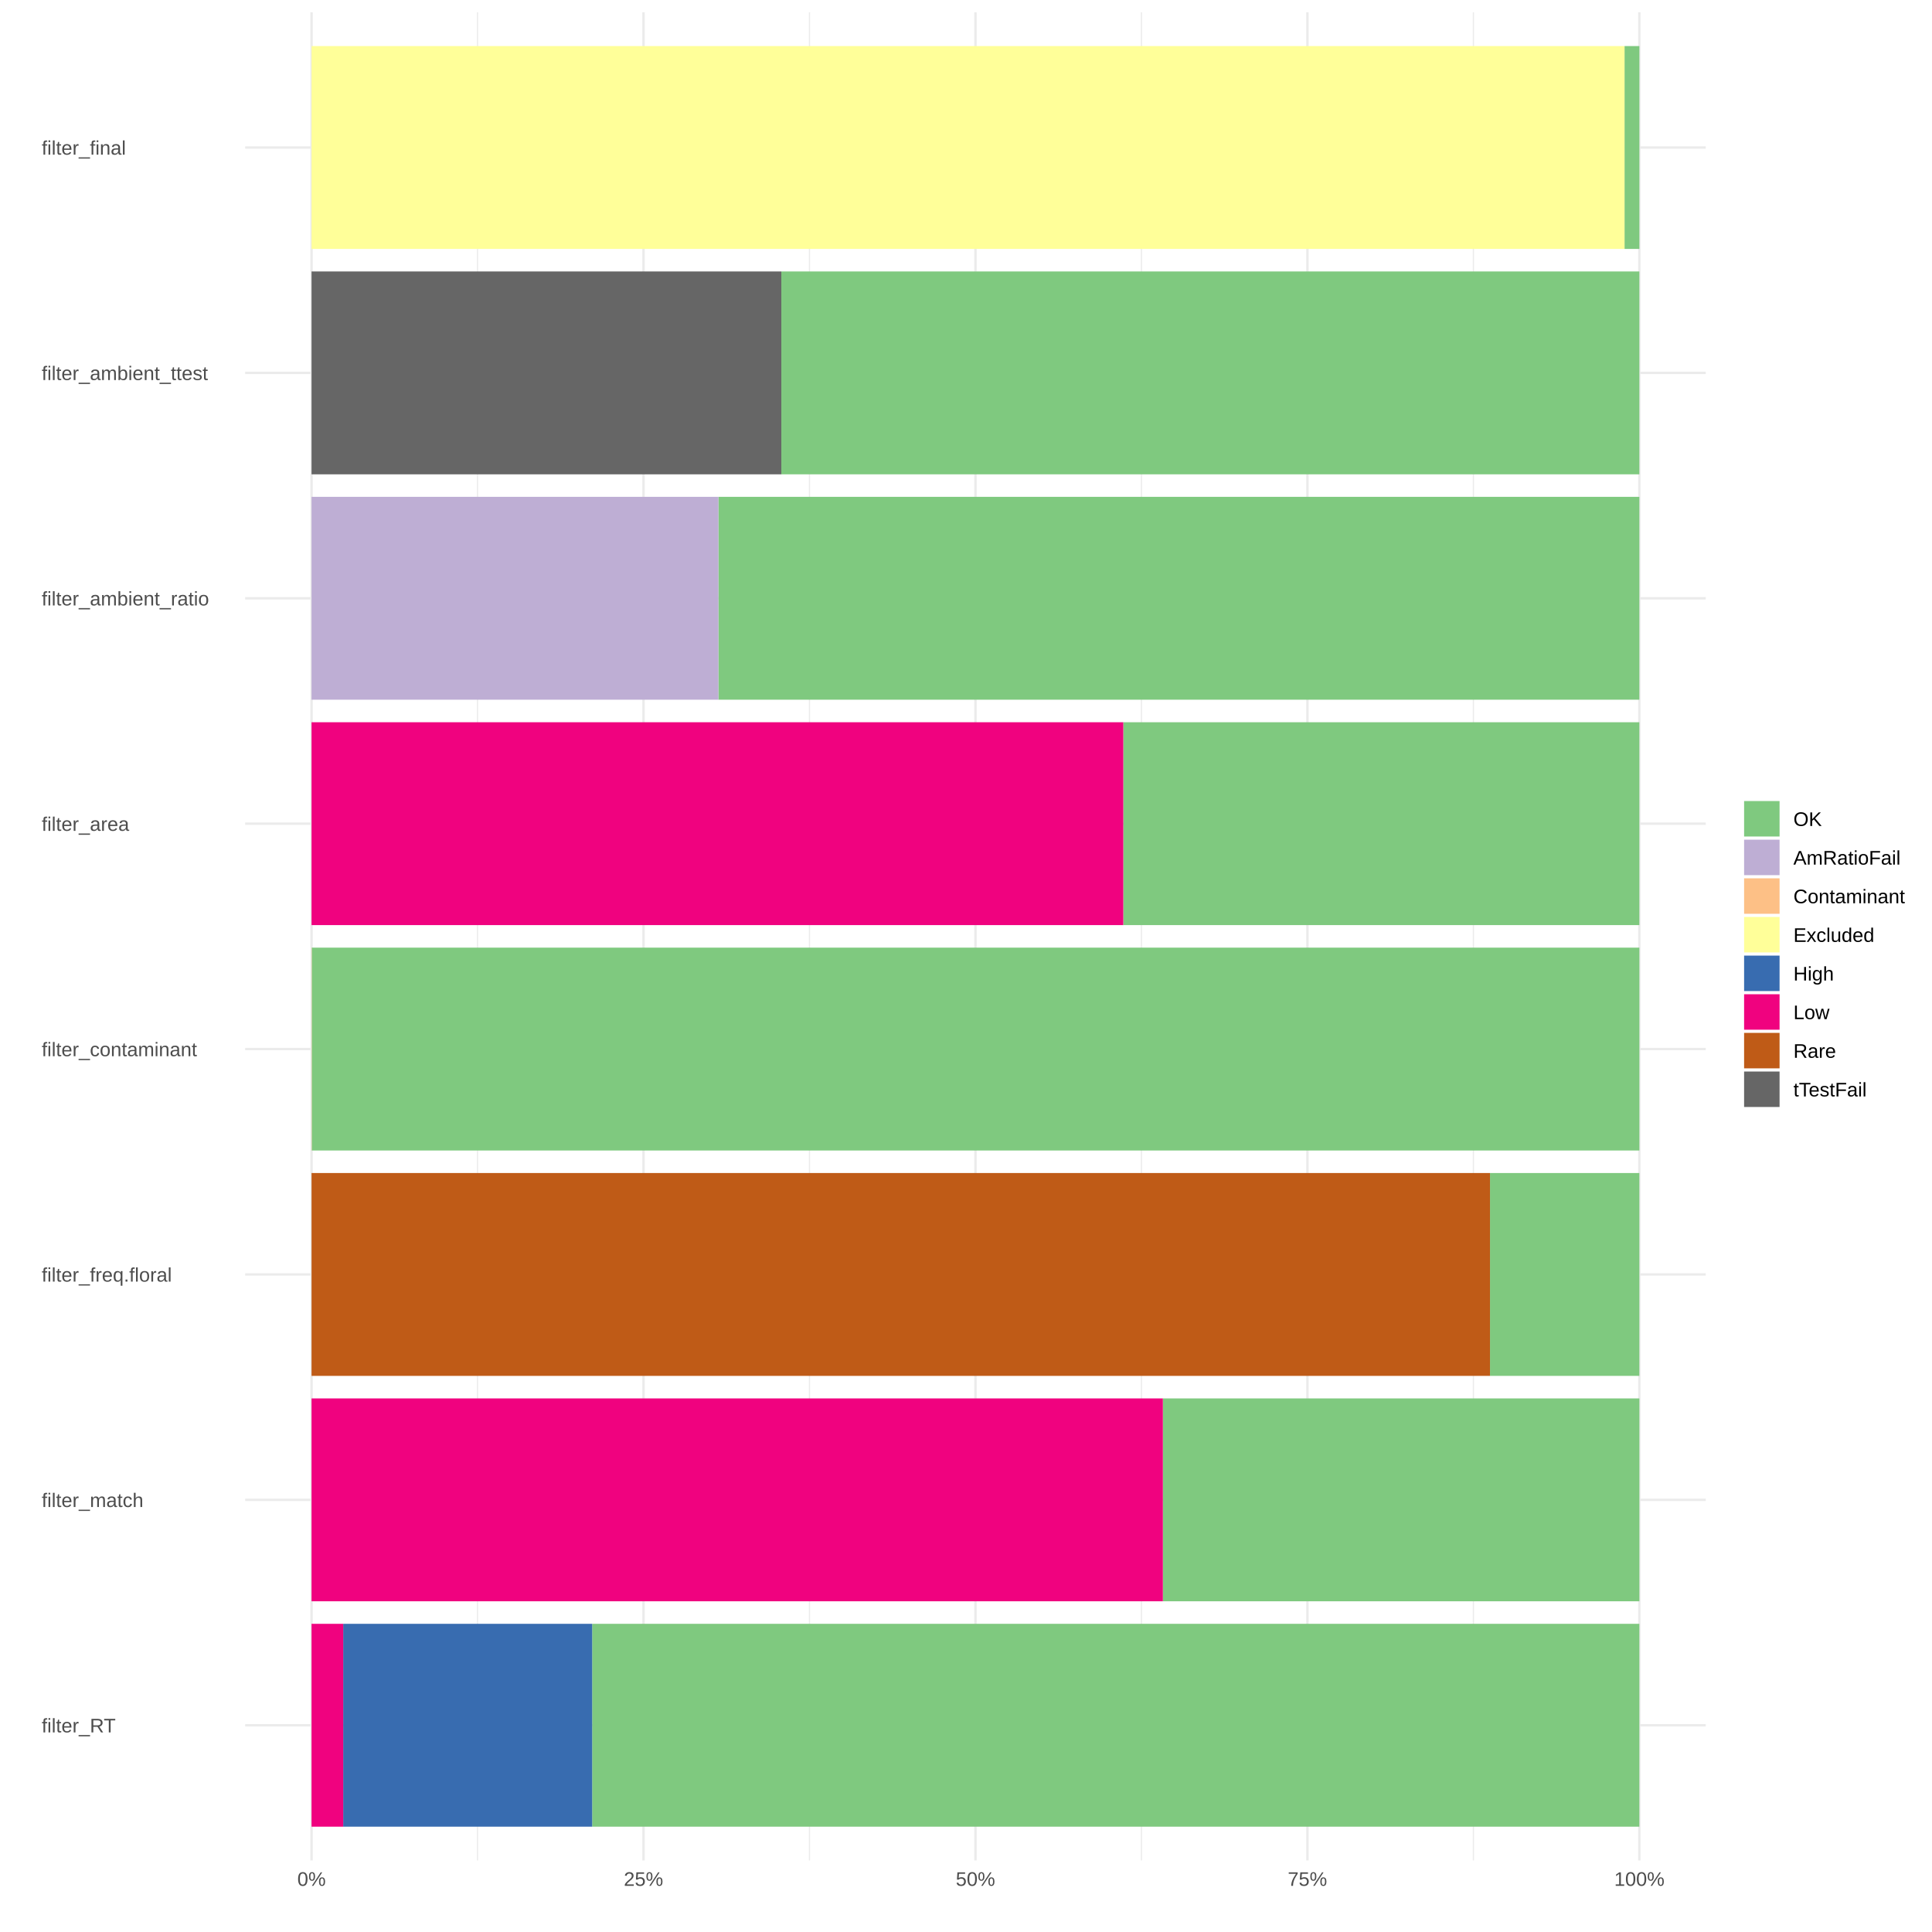
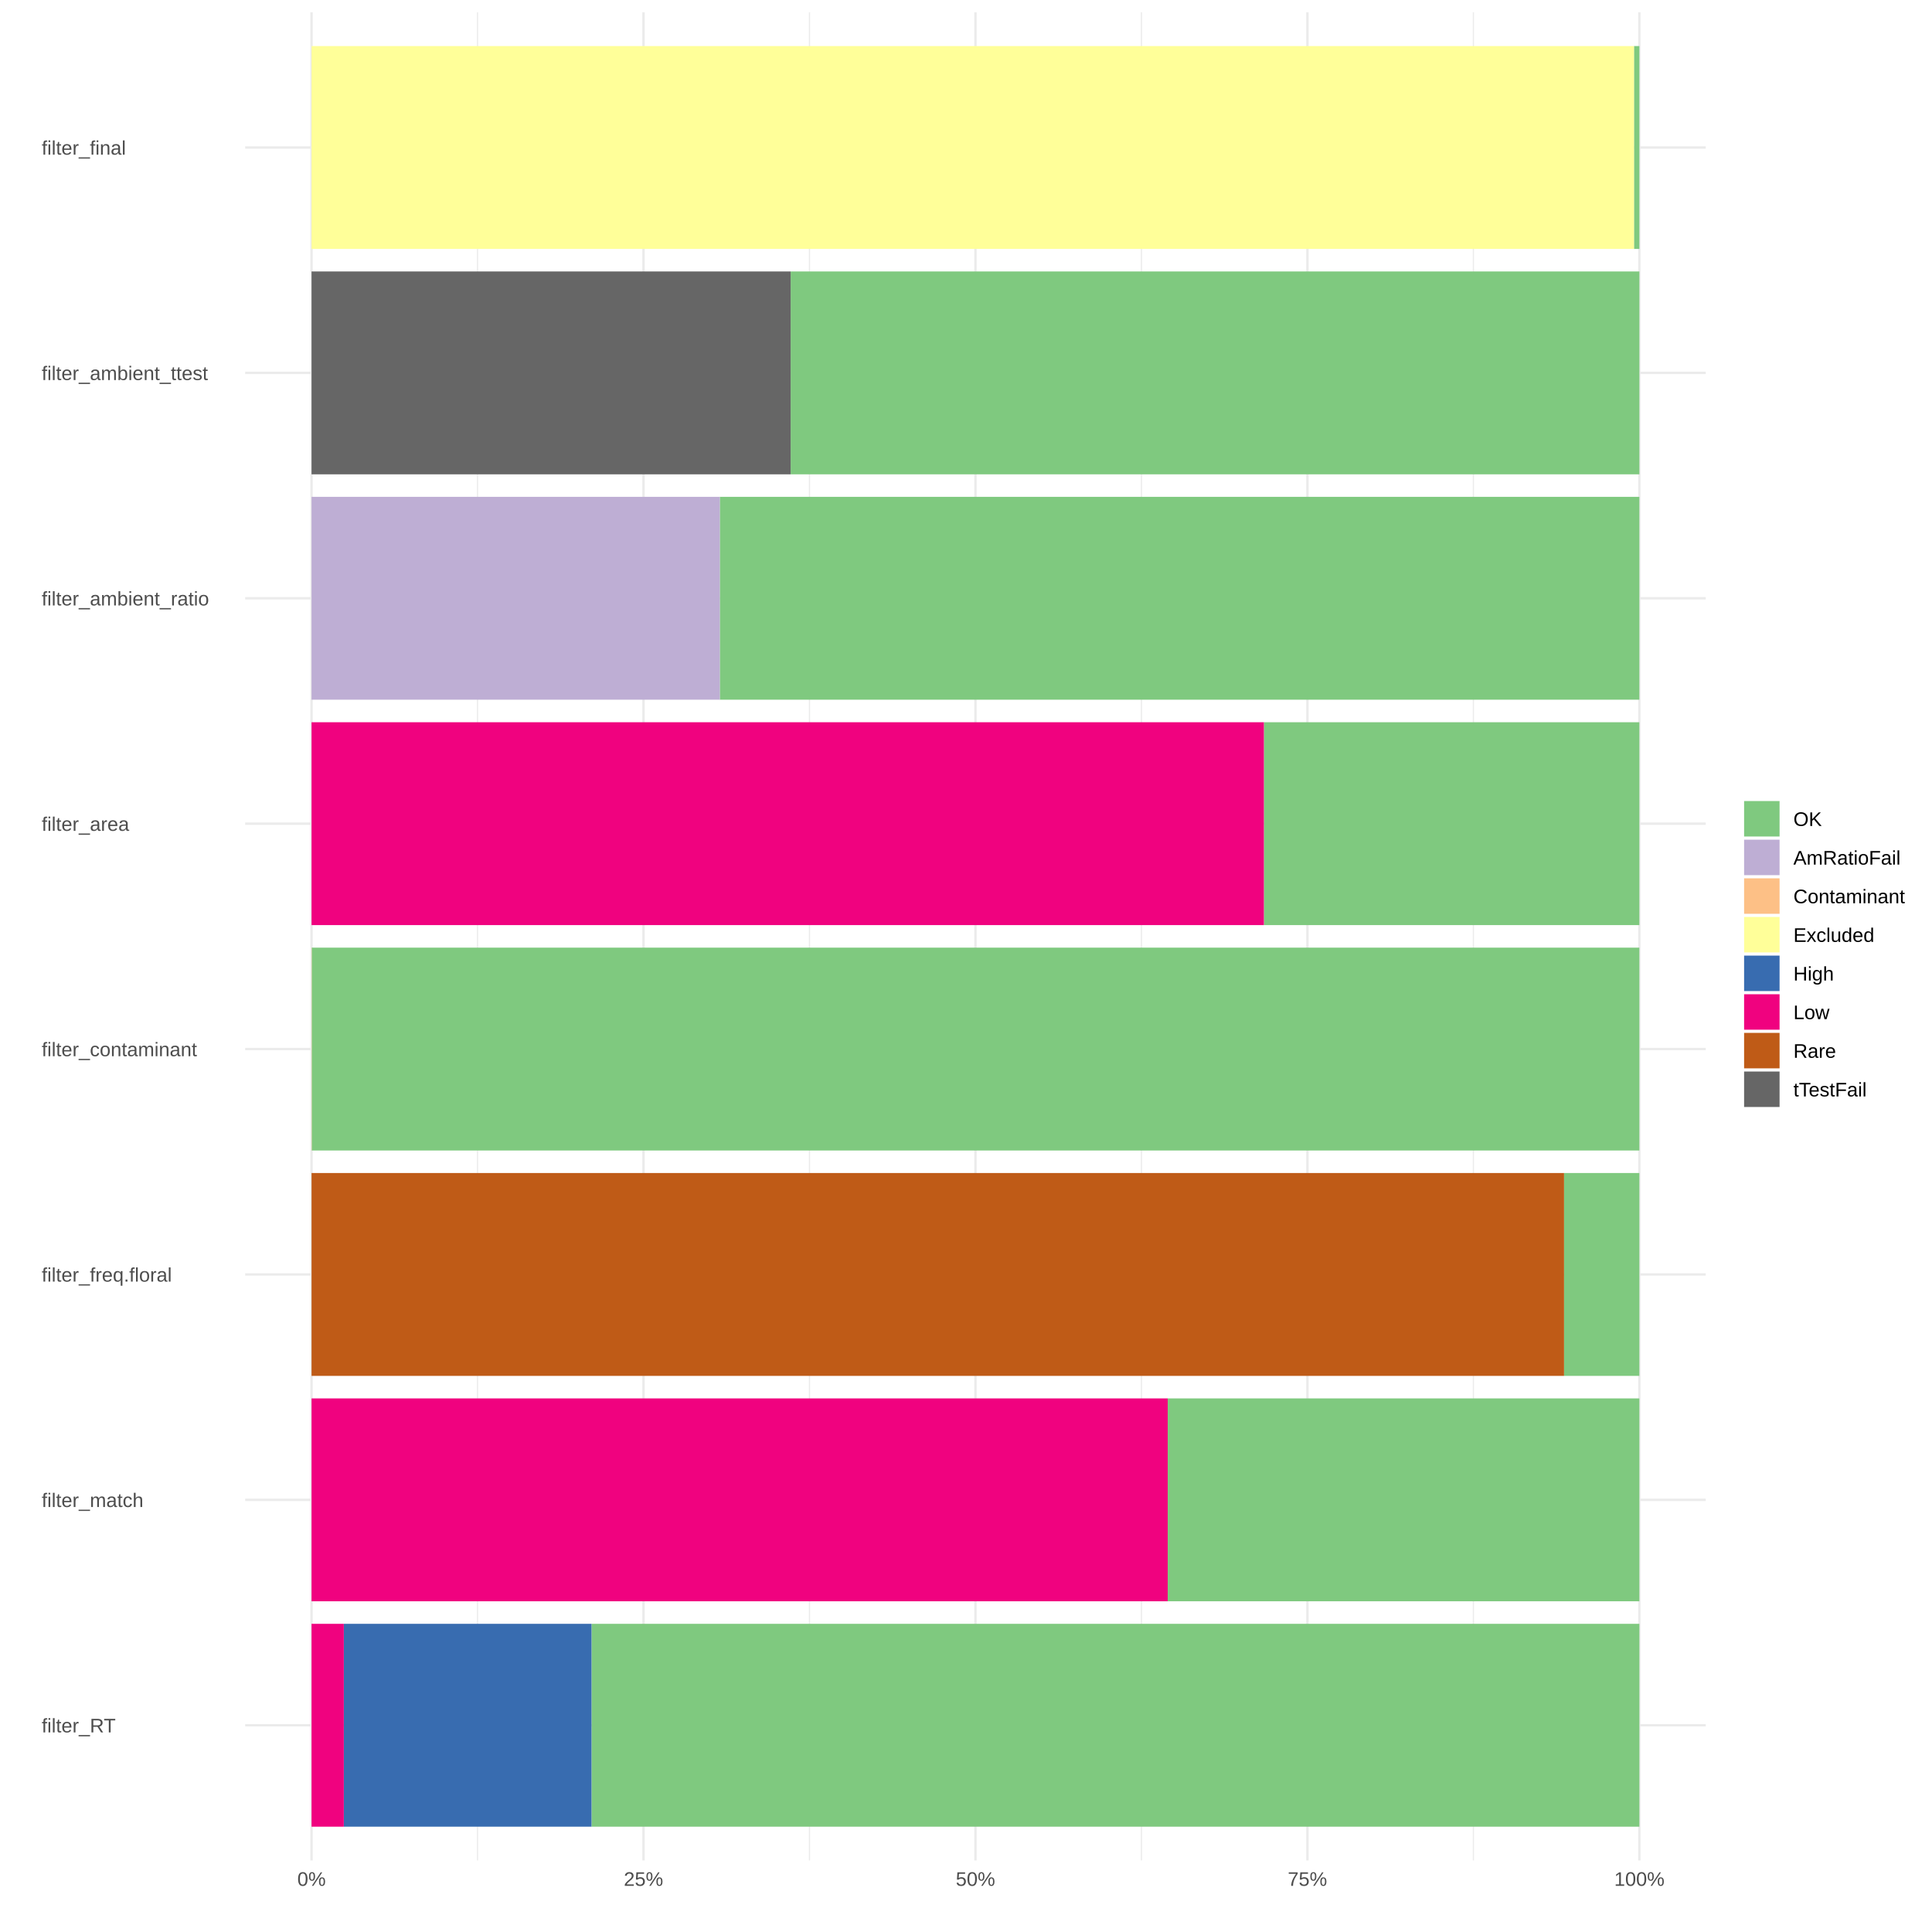
<svg xmlns="http://www.w3.org/2000/svg" class="svglite" width="864.00pt" height="864.00pt" viewBox="0 0 864.00 864.00">
  <defs>
    <style type="text/css">
    .svglite line, .svglite polyline, .svglite polygon, .svglite path, .svglite rect, .svglite circle {
      fill: none;
      stroke: #000000;
      stroke-linecap: round;
      stroke-linejoin: round;
      stroke-miterlimit: 10.00;
    }
    .svglite text {
      white-space: pre;
    }
  </style>
  </defs>
  <rect width="100%" height="100%" style="stroke: none; fill: #FFFFFF;" />
  <defs>
    <clipPath id="cpMC4wMHw4NjQuMDB8MC4wMHw4NjQuMDA=">
      <rect x="0.00" y="0.00" width="864.00" height="864.00" />
    </clipPath>
  </defs>
  <g clip-path="url(#cpMC4wMHw4NjQuMDB8MC4wMHw4NjQuMDA=)">
</g>
  <defs>
    <clipPath id="cpMTA5LjY0fDc2Mi44Mnw1LjQ4fDgzMi4wMQ==">
      <rect x="109.64" y="5.48" width="653.18" height="826.53" />
    </clipPath>
  </defs>
  <g clip-path="url(#cpMTA5LjY0fDc2Mi44Mnw1LjQ4fDgzMi4wMQ==)">
    <polyline points="213.55,832.01 213.55,5.48 " style="stroke-width: 0.53; stroke: #EBEBEB; stroke-linecap: butt;" />
    <polyline points="362.01,832.01 362.01,5.48 " style="stroke-width: 0.53; stroke: #EBEBEB; stroke-linecap: butt;" />
    <polyline points="510.46,832.01 510.46,5.48 " style="stroke-width: 0.53; stroke: #EBEBEB; stroke-linecap: butt;" />
    <polyline points="658.91,832.01 658.91,5.48 " style="stroke-width: 0.53; stroke: #EBEBEB; stroke-linecap: butt;" />
    <polyline points="109.64,771.54 762.82,771.54 " style="stroke-width: 1.07; stroke: #EBEBEB; stroke-linecap: butt;" />
    <polyline points="109.64,670.74 762.82,670.74 " style="stroke-width: 1.07; stroke: #EBEBEB; stroke-linecap: butt;" />
    <polyline points="109.64,569.94 762.82,569.94 " style="stroke-width: 1.07; stroke: #EBEBEB; stroke-linecap: butt;" />
    <polyline points="109.64,469.14 762.82,469.14 " style="stroke-width: 1.07; stroke: #EBEBEB; stroke-linecap: butt;" />
    <polyline points="109.64,368.35 762.82,368.35 " style="stroke-width: 1.07; stroke: #EBEBEB; stroke-linecap: butt;" />
    <polyline points="109.64,267.55 762.82,267.55 " style="stroke-width: 1.07; stroke: #EBEBEB; stroke-linecap: butt;" />
    <polyline points="109.64,166.75 762.82,166.75 " style="stroke-width: 1.07; stroke: #EBEBEB; stroke-linecap: butt;" />
    <polyline points="109.64,65.96 762.82,65.96 " style="stroke-width: 1.07; stroke: #EBEBEB; stroke-linecap: butt;" />
    <polyline points="139.33,832.01 139.33,5.48 " style="stroke-width: 1.07; stroke: #EBEBEB; stroke-linecap: butt;" />
    <polyline points="287.78,832.01 287.78,5.48 " style="stroke-width: 1.07; stroke: #EBEBEB; stroke-linecap: butt;" />
    <polyline points="436.23,832.01 436.23,5.48 " style="stroke-width: 1.07; stroke: #EBEBEB; stroke-linecap: butt;" />
    <polyline points="584.68,832.01 584.68,5.48 " style="stroke-width: 1.07; stroke: #EBEBEB; stroke-linecap: butt;" />
    <polyline points="733.13,832.01 733.13,5.48 " style="stroke-width: 1.07; stroke: #EBEBEB; stroke-linecap: butt;" />
-     <rect x="264.82" y="726.18" width="468.31" height="90.72" style="stroke-width: 1.07; stroke: none; stroke-linecap: square; stroke-linejoin: miter; fill: #7FC97F;" />
-     <rect x="153.48" y="726.18" width="111.34" height="90.72" style="stroke-width: 1.07; stroke: none; stroke-linecap: square; stroke-linejoin: miter; fill: #386CB0;" />
-     <rect x="139.33" y="726.18" width="14.15" height="90.72" style="stroke-width: 1.07; stroke: none; stroke-linecap: square; stroke-linejoin: miter; fill: #F0027F;" />
-     <rect x="520.04" y="625.38" width="213.10" height="90.72" style="stroke-width: 1.07; stroke: none; stroke-linecap: square; stroke-linejoin: miter; fill: #7FC97F;" />
-     <rect x="139.33" y="625.38" width="380.71" height="90.72" style="stroke-width: 1.07; stroke: none; stroke-linecap: square; stroke-linejoin: miter; fill: #F0027F;" />
-     <rect x="666.33" y="524.58" width="66.80" height="90.72" style="stroke-width: 1.07; stroke: none; stroke-linecap: square; stroke-linejoin: miter; fill: #7FC97F;" />
-     <rect x="139.33" y="524.58" width="527.00" height="90.72" style="stroke-width: 1.07; stroke: none; stroke-linecap: square; stroke-linejoin: miter; fill: #BF5B17;" />
-     <rect x="139.42" y="423.79" width="593.72" height="90.72" style="stroke-width: 1.07; stroke: none; stroke-linecap: square; stroke-linejoin: miter; fill: #7FC97F;" />
-     <rect x="139.33" y="423.79" width="0.086" height="90.72" style="stroke-width: 1.07; stroke: none; stroke-linecap: square; stroke-linejoin: miter; fill: #FDC086;" />
-     <rect x="502.34" y="322.99" width="230.79" height="90.72" style="stroke-width: 1.07; stroke: none; stroke-linecap: square; stroke-linejoin: miter; fill: #7FC97F;" />
-     <rect x="139.33" y="322.99" width="363.01" height="90.72" style="stroke-width: 1.07; stroke: none; stroke-linecap: square; stroke-linejoin: miter; fill: #F0027F;" />
-     <rect x="321.27" y="222.19" width="411.86" height="90.72" style="stroke-width: 1.07; stroke: none; stroke-linecap: square; stroke-linejoin: miter; fill: #7FC97F;" />
-     <rect x="139.33" y="222.19" width="181.94" height="90.72" style="stroke-width: 1.07; stroke: none; stroke-linecap: square; stroke-linejoin: miter; fill: #BEAED4;" />
-     <rect x="349.40" y="121.40" width="383.73" height="90.72" style="stroke-width: 1.07; stroke: none; stroke-linecap: square; stroke-linejoin: miter; fill: #7FC97F;" />
-     <rect x="139.33" y="121.40" width="210.08" height="90.72" style="stroke-width: 1.07; stroke: none; stroke-linecap: square; stroke-linejoin: miter; fill: #666666;" />
-     <rect x="726.49" y="20.60" width="6.65" height="90.72" style="stroke-width: 1.07; stroke: none; stroke-linecap: square; stroke-linejoin: miter; fill: #7FC97F;" />
-     <rect x="139.33" y="20.60" width="587.16" height="90.72" style="stroke-width: 1.07; stroke: none; stroke-linecap: square; stroke-linejoin: miter; fill: #FFFF99;" />
+     <rect x="264.54" y="726.18" width="468.60" height="90.72" style="stroke-width: 1.07; stroke: none; stroke-linecap: square; stroke-linejoin: miter; fill: #7FC97F;" />
+     <rect x="153.75" y="726.18" width="110.78" height="90.72" style="stroke-width: 1.07; stroke: none; stroke-linecap: square; stroke-linejoin: miter; fill: #386CB0;" />
+     <rect x="139.33" y="726.18" width="14.42" height="90.72" style="stroke-width: 1.07; stroke: none; stroke-linecap: square; stroke-linejoin: miter; fill: #F0027F;" />
+     <rect x="522.20" y="625.38" width="210.93" height="90.72" style="stroke-width: 1.07; stroke: none; stroke-linecap: square; stroke-linejoin: miter; fill: #7FC97F;" />
+     <rect x="139.33" y="625.38" width="382.87" height="90.72" style="stroke-width: 1.07; stroke: none; stroke-linecap: square; stroke-linejoin: miter; fill: #F0027F;" />
+     <rect x="699.45" y="524.58" width="33.68" height="90.72" style="stroke-width: 1.07; stroke: none; stroke-linecap: square; stroke-linejoin: miter; fill: #7FC97F;" />
+     <rect x="139.33" y="524.58" width="560.12" height="90.72" style="stroke-width: 1.07; stroke: none; stroke-linecap: square; stroke-linejoin: miter; fill: #BF5B17;" />
+     <rect x="139.41" y="423.79" width="593.72" height="90.72" style="stroke-width: 1.07; stroke: none; stroke-linecap: square; stroke-linejoin: miter; fill: #7FC97F;" />
+     <rect x="139.33" y="423.79" width="0.081" height="90.72" style="stroke-width: 1.07; stroke: none; stroke-linecap: square; stroke-linejoin: miter; fill: #FDC086;" />
+     <rect x="565.22" y="322.99" width="167.91" height="90.72" style="stroke-width: 1.07; stroke: none; stroke-linecap: square; stroke-linejoin: miter; fill: #7FC97F;" />
+     <rect x="139.33" y="322.99" width="425.89" height="90.72" style="stroke-width: 1.07; stroke: none; stroke-linecap: square; stroke-linejoin: miter; fill: #F0027F;" />
+     <rect x="321.90" y="222.19" width="411.23" height="90.72" style="stroke-width: 1.07; stroke: none; stroke-linecap: square; stroke-linejoin: miter; fill: #7FC97F;" />
+     <rect x="139.33" y="222.19" width="182.57" height="90.72" style="stroke-width: 1.07; stroke: none; stroke-linecap: square; stroke-linejoin: miter; fill: #BEAED4;" />
+     <rect x="353.57" y="121.40" width="379.57" height="90.72" style="stroke-width: 1.07; stroke: none; stroke-linecap: square; stroke-linejoin: miter; fill: #7FC97F;" />
+     <rect x="139.33" y="121.40" width="214.24" height="90.72" style="stroke-width: 1.07; stroke: none; stroke-linecap: square; stroke-linejoin: miter; fill: #666666;" />
+     <rect x="730.72" y="20.60" width="2.42" height="90.72" style="stroke-width: 1.07; stroke: none; stroke-linecap: square; stroke-linejoin: miter; fill: #7FC97F;" />
+     <rect x="139.33" y="20.60" width="591.39" height="90.72" style="stroke-width: 1.07; stroke: none; stroke-linecap: square; stroke-linejoin: miter; fill: #FFFF99;" />
  </g>
  <g clip-path="url(#cpMC4wMHw4NjQuMDB8MC4wMHw4NjQuMDA=)">
    <text x="18.66" y="774.74" style="font-size: 8.80px;fill: #4D4D4D; font-family: &quot;Arial&quot;;">filter_RT</text>
    <text x="18.66" y="673.95" style="font-size: 8.80px;fill: #4D4D4D; font-family: &quot;Arial&quot;;">filter_match</text>
    <text x="18.66" y="573.15" style="font-size: 8.80px;fill: #4D4D4D; font-family: &quot;Arial&quot;;">filter_freq.floral</text>
    <text x="18.66" y="472.35" style="font-size: 8.80px;fill: #4D4D4D; font-family: &quot;Arial&quot;;">filter_contaminant</text>
    <text x="18.66" y="371.56" style="font-size: 8.80px;fill: #4D4D4D; font-family: &quot;Arial&quot;;">filter_area</text>
    <text x="18.66" y="270.76" style="font-size: 8.80px;fill: #4D4D4D; font-family: &quot;Arial&quot;;">filter_ambient_ratio</text>
    <text x="18.66" y="169.96" style="font-size: 8.80px;fill: #4D4D4D; font-family: &quot;Arial&quot;;">filter_ambient_ttest</text>
    <text x="18.66" y="69.17" style="font-size: 8.80px;fill: #4D4D4D; font-family: &quot;Arial&quot;;">filter_final</text>
    <text x="139.33" y="843.36" text-anchor="middle" style="font-size: 8.80px;fill: #4D4D4D; font-family: &quot;Arial&quot;;">0%</text>
    <text x="287.78" y="843.36" text-anchor="middle" style="font-size: 8.80px;fill: #4D4D4D; font-family: &quot;Arial&quot;;">25%</text>
    <text x="436.23" y="843.36" text-anchor="middle" style="font-size: 8.80px;fill: #4D4D4D; font-family: &quot;Arial&quot;;">50%</text>
    <text x="584.68" y="843.36" text-anchor="middle" style="font-size: 8.80px;fill: #4D4D4D; font-family: &quot;Arial&quot;;">75%</text>
    <text x="733.13" y="843.36" text-anchor="middle" style="font-size: 8.80px;fill: #4D4D4D; font-family: &quot;Arial&quot;;">100%</text>
    <rect x="779.97" y="358.23" width="15.86" height="15.86" style="stroke-width: 1.07; stroke: none; stroke-linecap: square; stroke-linejoin: miter; fill: #7FC97F;" />
    <rect x="779.97" y="375.51" width="15.86" height="15.86" style="stroke-width: 1.07; stroke: none; stroke-linecap: square; stroke-linejoin: miter; fill: #BEAED4;" />
    <rect x="779.97" y="392.79" width="15.86" height="15.86" style="stroke-width: 1.07; stroke: none; stroke-linecap: square; stroke-linejoin: miter; fill: #FDC086;" />
    <rect x="779.97" y="410.07" width="15.86" height="15.86" style="stroke-width: 1.07; stroke: none; stroke-linecap: square; stroke-linejoin: miter; fill: #FFFF99;" />
    <rect x="779.97" y="427.35" width="15.86" height="15.86" style="stroke-width: 1.07; stroke: none; stroke-linecap: square; stroke-linejoin: miter; fill: #386CB0;" />
    <rect x="779.97" y="444.63" width="15.86" height="15.86" style="stroke-width: 1.07; stroke: none; stroke-linecap: square; stroke-linejoin: miter; fill: #F0027F;" />
    <rect x="779.97" y="461.91" width="15.86" height="15.86" style="stroke-width: 1.07; stroke: none; stroke-linecap: square; stroke-linejoin: miter; fill: #BF5B17;" />
    <rect x="779.97" y="479.19" width="15.86" height="15.86" style="stroke-width: 1.07; stroke: none; stroke-linecap: square; stroke-linejoin: miter; fill: #666666;" />
    <text x="802.02" y="369.37" style="font-size: 8.80px; font-family: &quot;Arial&quot;;">OK</text>
    <text x="802.02" y="386.65" style="font-size: 8.80px; font-family: &quot;Arial&quot;;">AmRatioFail</text>
    <text x="802.02" y="403.93" style="font-size: 8.80px; font-family: &quot;Arial&quot;;">Contaminant</text>
    <text x="802.02" y="421.21" style="font-size: 8.80px; font-family: &quot;Arial&quot;;">Excluded</text>
    <text x="802.02" y="438.49" style="font-size: 8.80px; font-family: &quot;Arial&quot;;">High</text>
    <text x="802.02" y="455.77" style="font-size: 8.80px; font-family: &quot;Arial&quot;;">Low</text>
    <text x="802.02" y="473.05" style="font-size: 8.80px; font-family: &quot;Arial&quot;;">Rare</text>
    <text x="802.02" y="490.33" style="font-size: 8.80px; font-family: &quot;Arial&quot;;">tTestFail</text>
  </g>
</svg>
